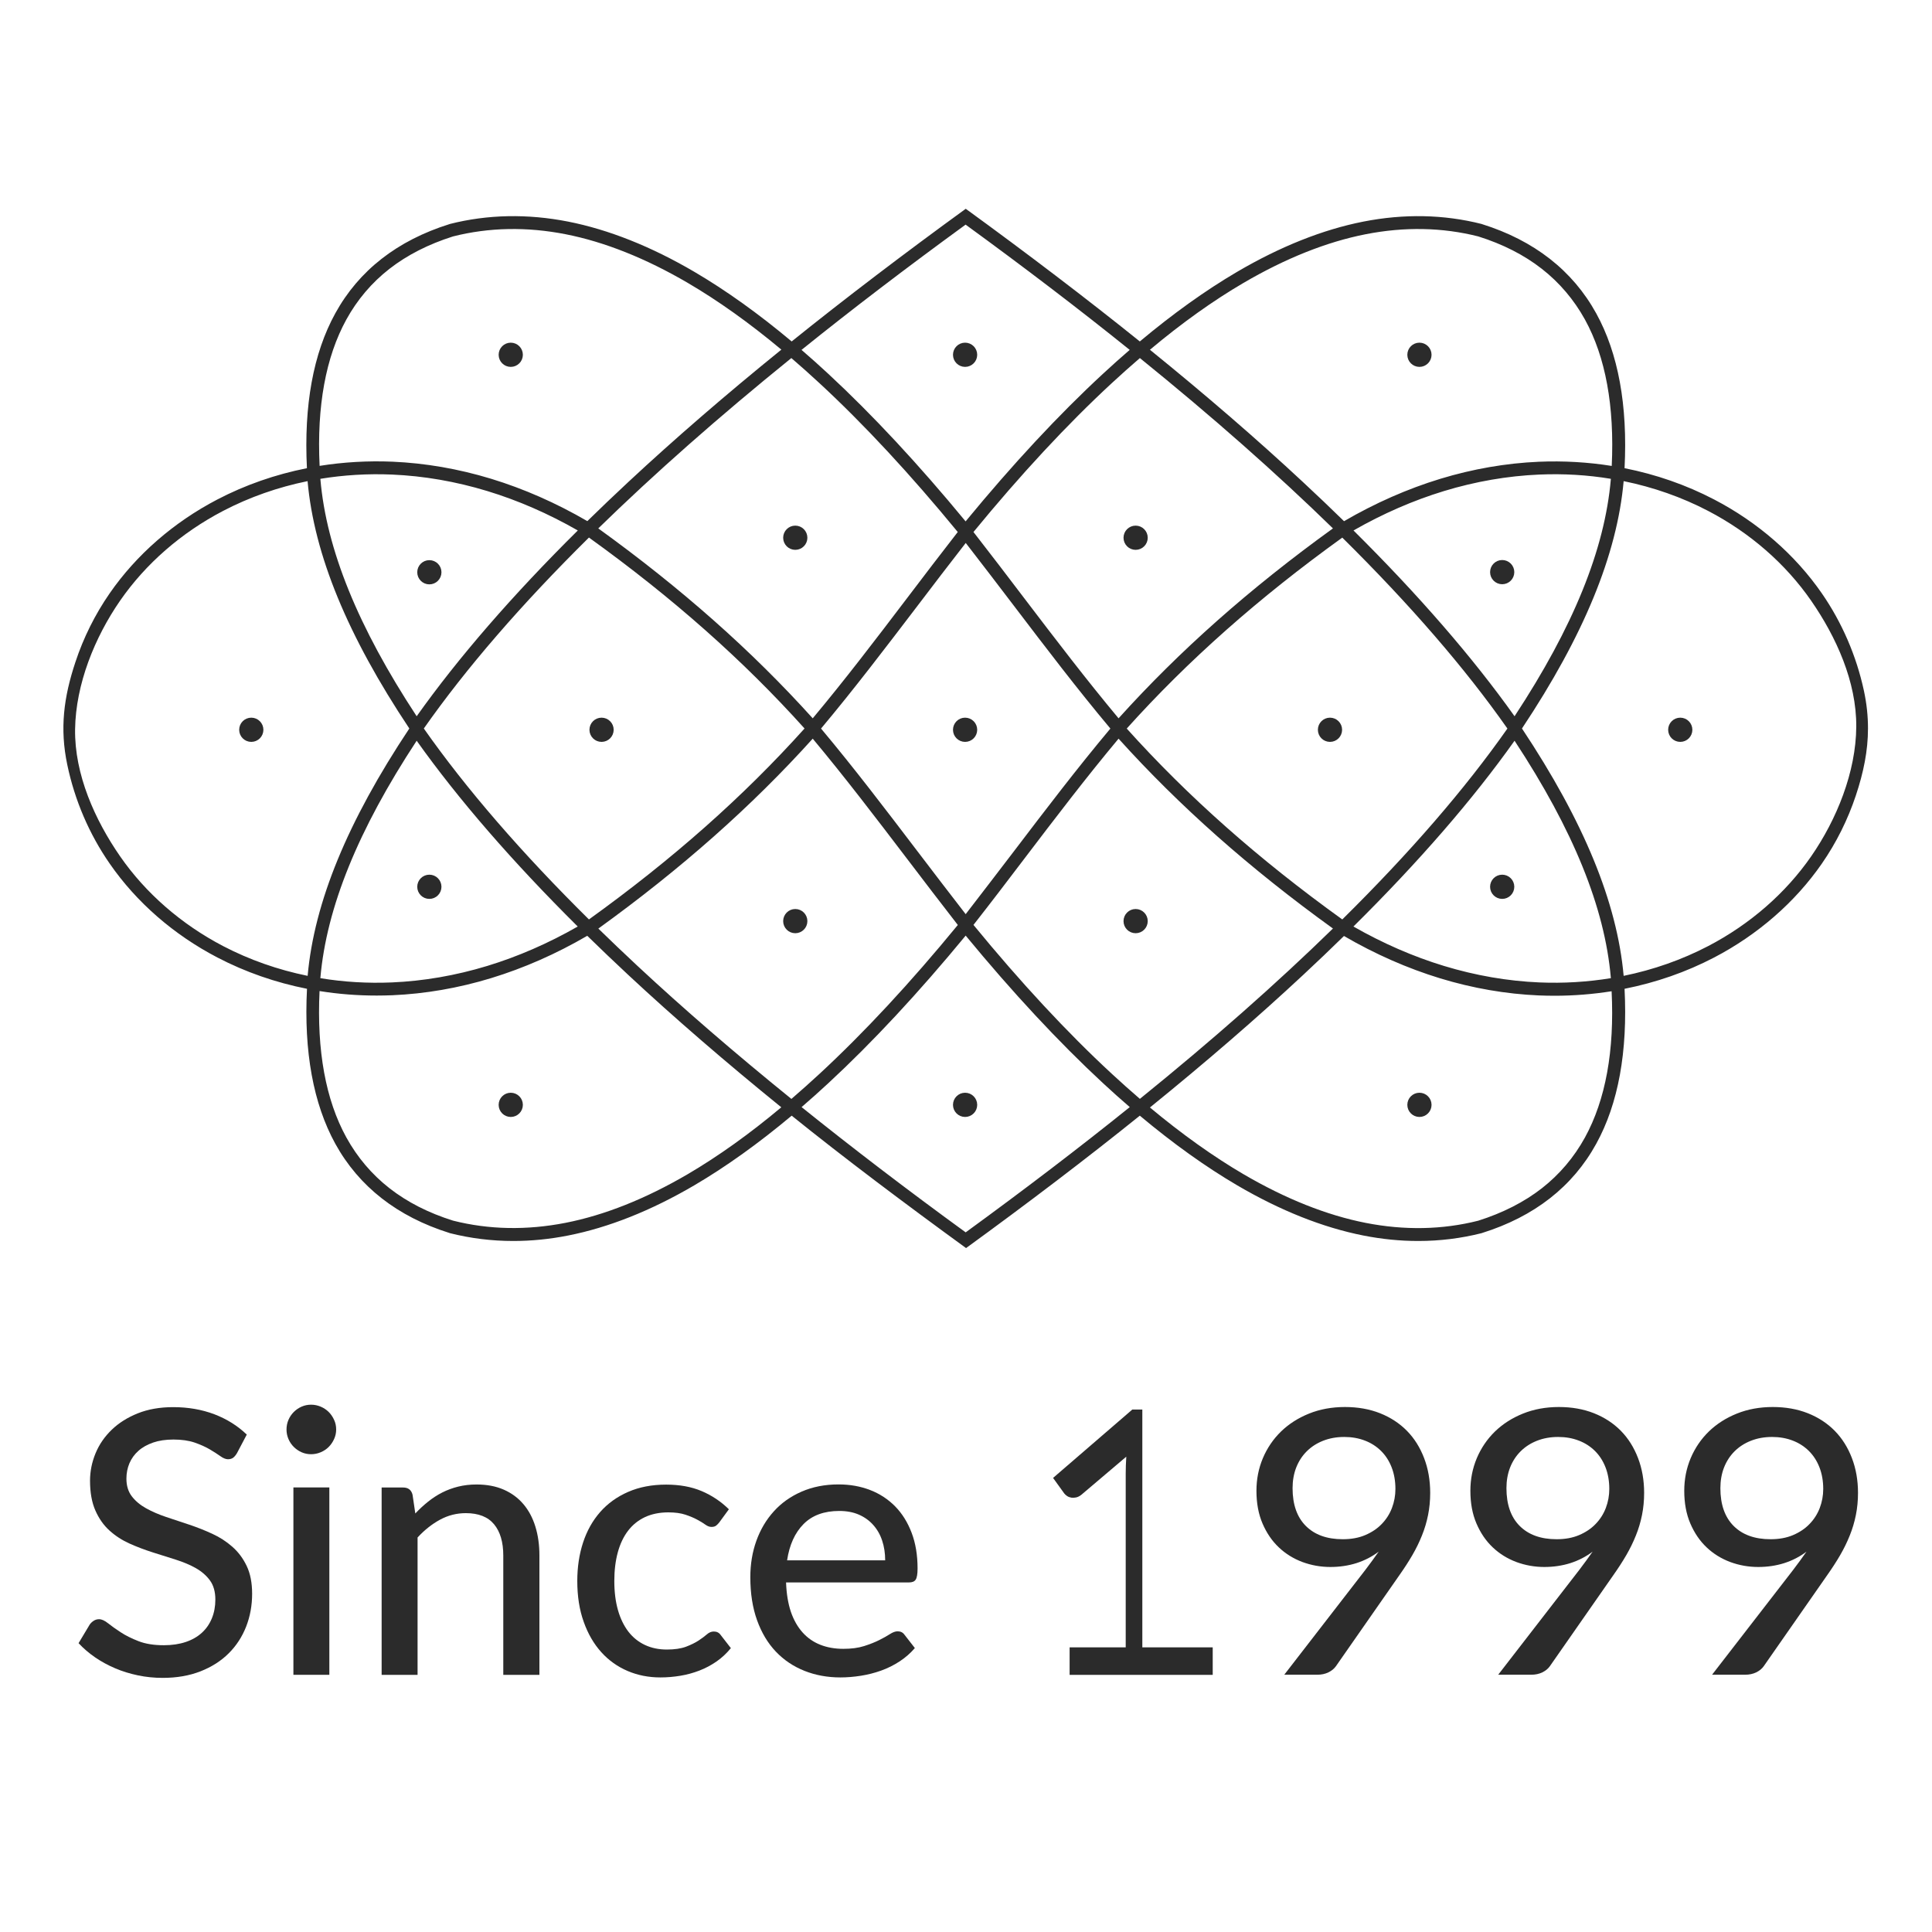
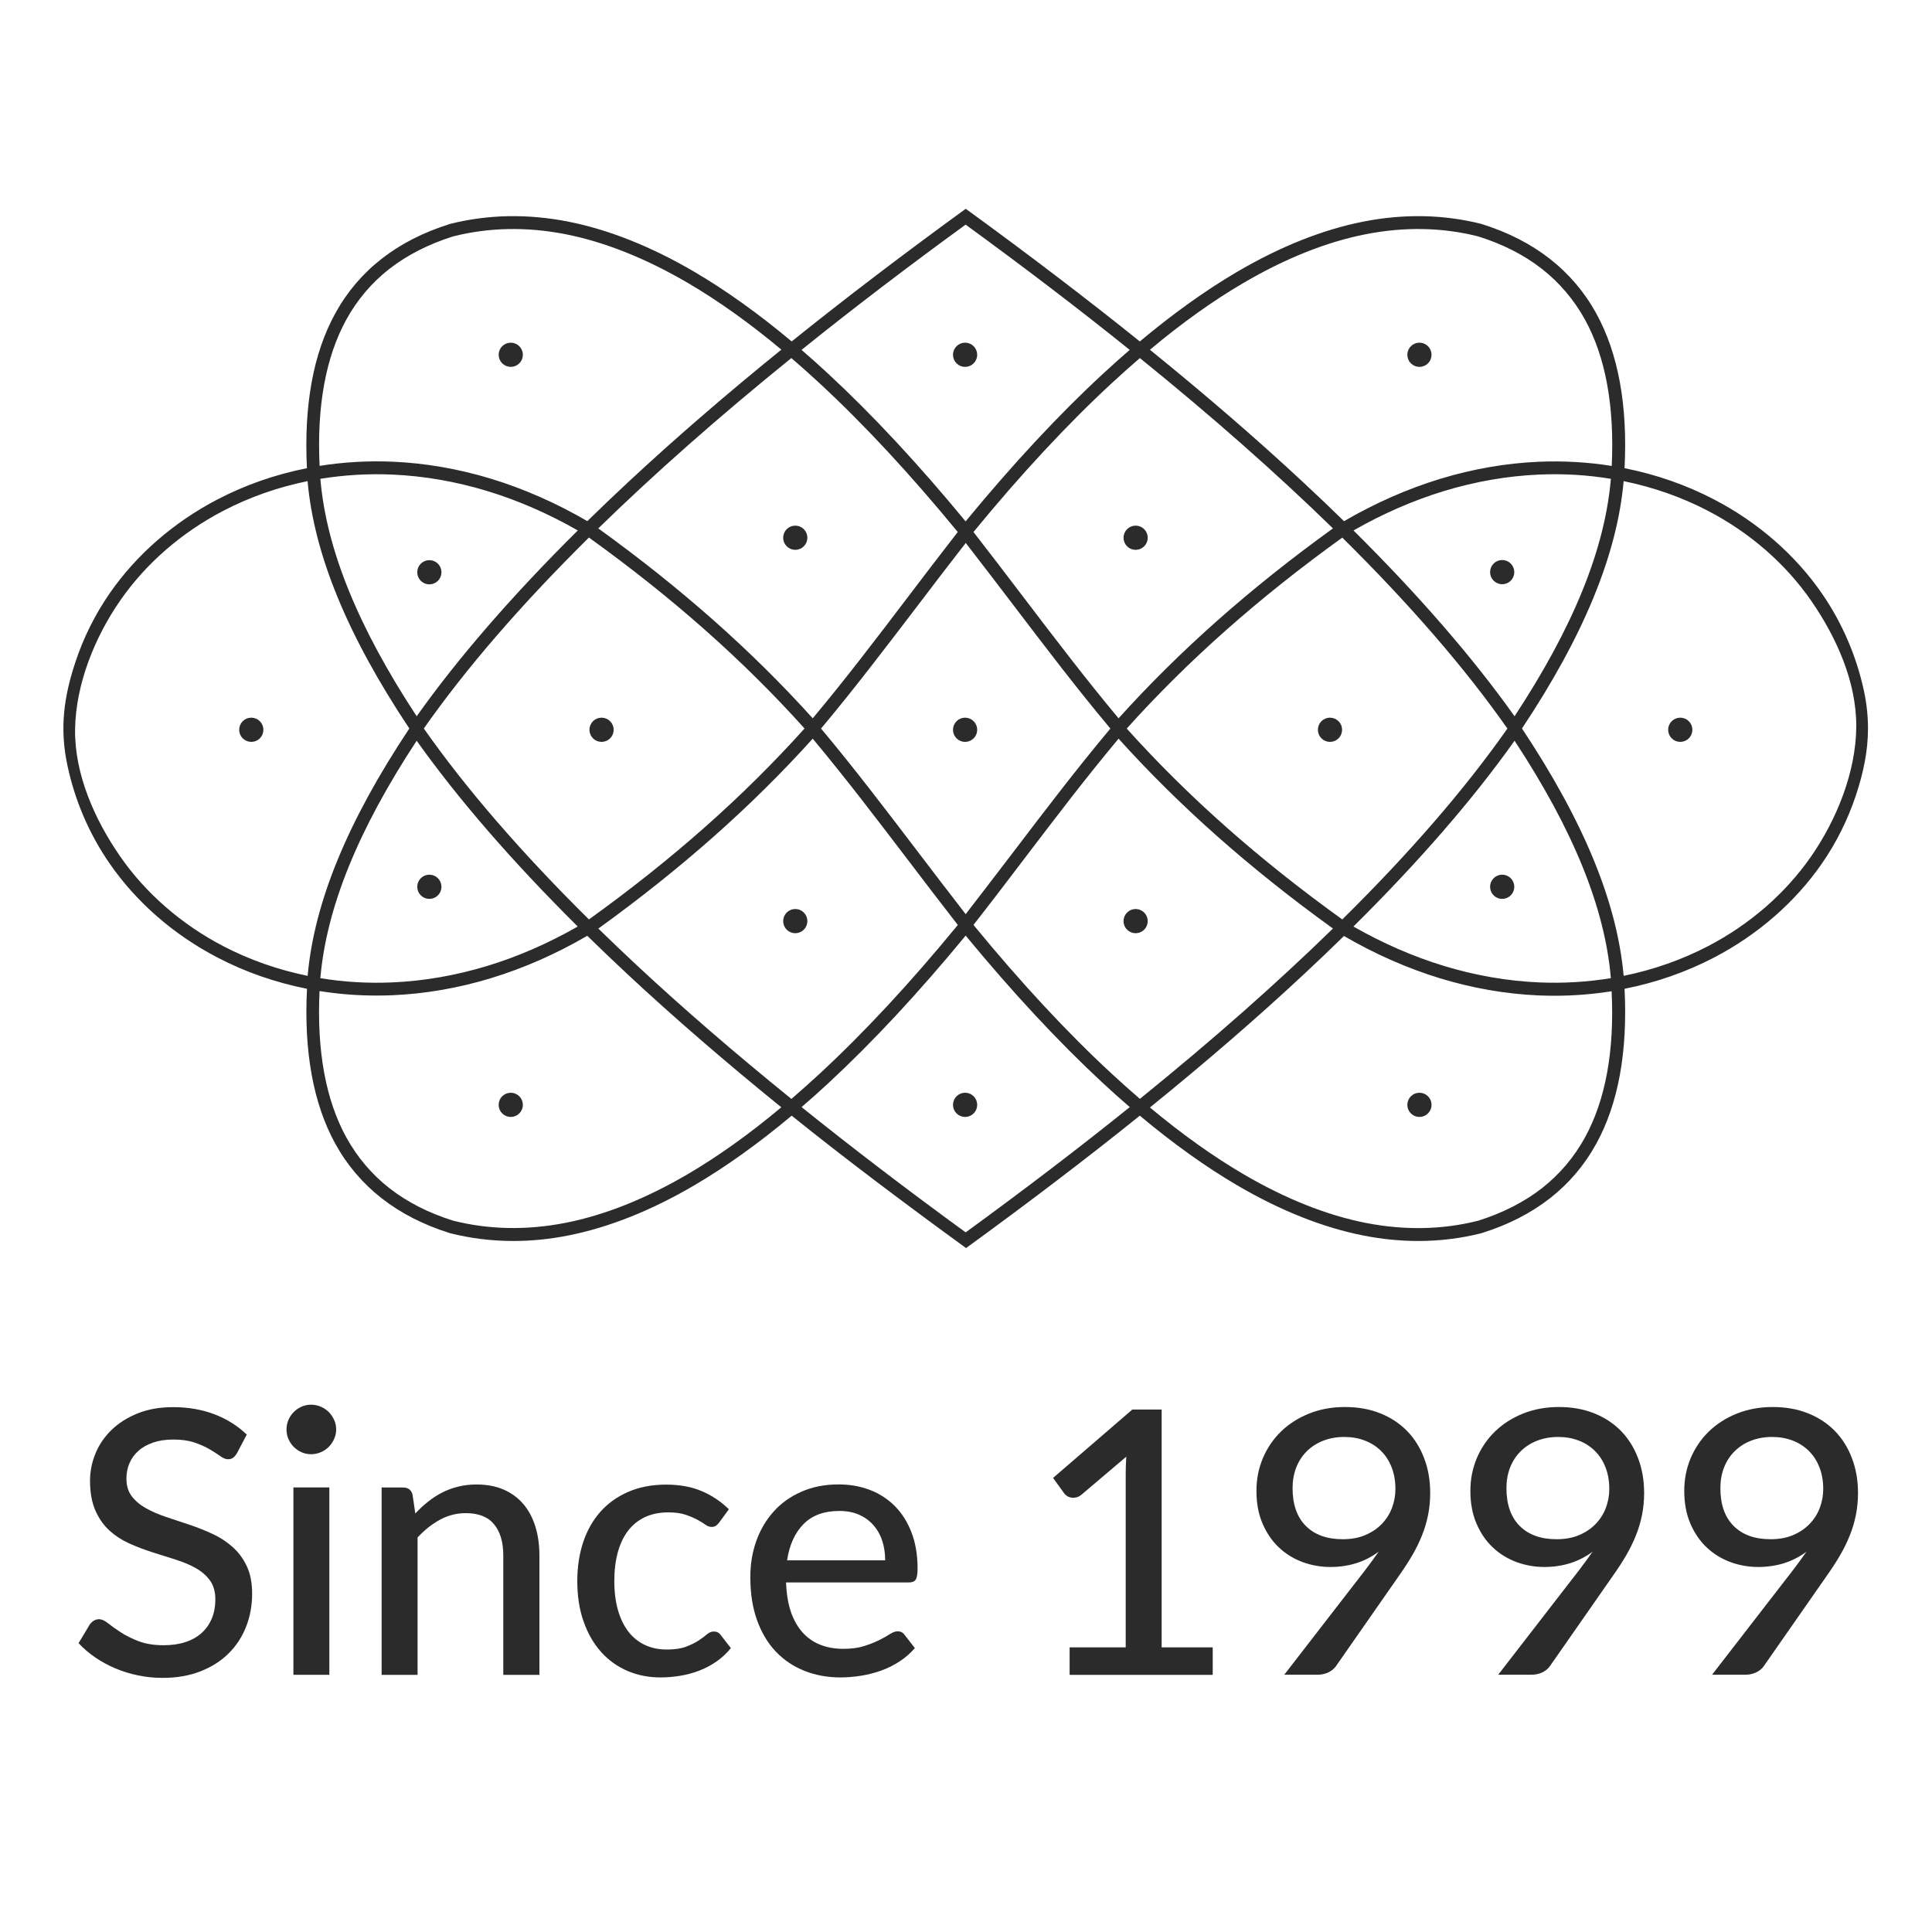
<svg xmlns="http://www.w3.org/2000/svg" version="1.1" x="0px" y="0px" viewBox="0 0 3000 3000" style="enable-background:new 0 0 3000 3000;" xml:space="preserve">
  <style type="text/css">
	.st0{fill:#2B2B2B;}
	.st1{fill:#2B2B2B;stroke:#2B2B2B;stroke-width:10;stroke-miterlimit:10;}
</style>
  <g id="Layer_1">
    <path class="st0" d="M2900.6,1131c0-19.1-2-38.5-6.4-58.8c-11.7-53.9-33.9-105.5-65.3-150.9c-41.5-60-99.4-110.4-167.2-145.7   c-43.3-22.6-90.2-38.9-139.1-48.6c5-97.5-9.8-178.4-44-240.4c-36.7-66.6-96.4-113.2-177.4-138.6l-0.5-0.2   c-58.7-14.9-120.5-16.1-183.7-3.7c-62.9,12.4-128.8,38.6-196,78c-48.9,28.7-99.5,64.9-151.1,108.1c-81.9-65.9-176-137.5-270.3-206   c-94.3,68.5-188.5,140.1-270.3,206c-51.5-43.2-102.2-79.4-151.1-108.1c-67.2-39.4-133.2-65.6-196-78c-63.2-12.4-125-11.2-183.7,3.7   l-0.5,0.2c-81.1,25.4-140.8,72-177.4,138.6c-34.2,62.1-48.9,142.9-44,240.4c-48.9,9.7-95.8,26-139.1,48.6   c-67.9,35.4-125.7,85.8-167.2,145.7c-22.7,32.8-40.7,68.9-53.2,106.8c-18.1,54.4-24.5,103.1-12.6,159.5   c11.5,54.9,33.9,107.4,65.9,153.5c41.5,60,99.4,110.4,167.2,145.7c43.3,22.6,90.2,38.9,139.1,48.6c-5,97.6,9.8,178.4,43.9,240.5   c36.7,66.6,96.4,113.3,177.4,138.7l0.5,0.2c32,8.1,64.9,12.2,98.5,12.2c28,0,56.5-2.8,85.2-8.5c62.9-12.4,128.8-38.6,196-78   c48.9-28.7,99.5-64.9,151.1-108.1c81.8,65.9,176.6,137.1,270.8,205.6c94.3-68.5,188-139.7,269.8-205.6   c51.6,43.2,102.2,79.4,151.1,108.1c67.2,39.4,133.2,65.6,196,78c28.8,5.7,57.2,8.5,85.3,8.5c33.6,0,66.5-4.1,98.5-12.2l0.5-0.2   c81.1-25.4,140.8-72,177.4-138.7c34.2-62.1,48.9-142.9,43.9-240.5c48.9-9.7,95.8-26,139.1-48.6c67.8-35.4,125.7-85.8,167.2-145.7   c22.6-32.6,40.4-68.4,52.9-106C2893.7,1199.3,2900.6,1165.8,2900.6,1131z M1930.9,439.3c65.3-38.2,129.1-63.7,189.8-75.6   c60.2-11.8,119-10.7,174.7,3.4c38,11.9,71.2,28.8,98.7,50.3c27.4,21.4,49.9,47.9,67,78.8c32.1,58.3,46,134.6,41.6,227.3   c-36.9-5.9-74.9-8.1-113.2-6.5c-50.9,2.2-102.4,11.1-153,26.5c-50.8,15.5-101.1,37.6-149.5,65.8c-20.6-20.1-41.8-40.4-63.8-60.8   c-71.3-66.4-150.7-135-237.6-205.4C1835.2,501.5,1883.9,466.8,1930.9,439.3z M2084.3,1427.7c-130.1-93.6-239.7-190.7-334.7-296.4   c95-105.7,204.6-202.8,334.7-296.5c105.1,103.9,190.8,202.9,256.4,296.5C2275.1,1224.8,2189.5,1323.8,2084.3,1427.7z    M1499.5,1419.5c-25.4-32.7-50.2-65.3-74.3-96.9c-50.7-66.6-98.6-129.6-150.3-191.3c51.6-61.6,99.5-124.6,150.2-191.1   c24.1-31.7,49-64.4,74.5-97.1c25.4,32.7,50.2,65.3,74.3,96.9c50.7,66.6,98.6,129.6,150.3,191.3c-51.6,61.6-99.6,124.6-150.2,191.1   C1549.8,1354,1524.9,1386.7,1499.5,1419.5z M658.1,1131.2c65.7-93.6,151.3-192.6,256.4-296.5c130.1,93.6,239.7,190.7,334.8,296.5   c-95,105.7-204.6,202.8-334.8,296.5C809.6,1324,723.6,1224.5,658.1,1131.2z M1736.9,1115.4c-50.4-60.4-97.5-122.2-147.3-187.6   c-25.2-33.2-51.3-67.4-78-101.7c73.4-89.5,145.6-167.2,214.6-231c14.7-13.6,29.3-26.6,43.8-39.1   c112.7,91.2,212.7,179.5,299.8,264.5C1940.7,913.7,1831.6,1010.4,1736.9,1115.4z M1409.1,928c-49.6,65.3-96.7,127.1-147.1,187.4   c-94.8-105.1-204-201.8-333-294.9c87.1-85,187.1-173.3,299.8-264.5c14.5,12.5,29.2,25.5,43.8,39.1c69,63.8,141.2,141.6,214.6,231   C1460.4,860.5,1434.3,894.8,1409.1,928z M647,1112.2C555.9,973.5,506.9,853,497.5,744.1c0-0.2,0-0.4,0-0.6   c36.2-5.9,73.5-8.2,111.2-6.6c49.2,2.1,99,10.7,148,25.6c47.7,14.5,94.9,35.1,140.5,61.2C795.7,924.3,711.8,1021,647,1112.2z    M647,1150.2c64.8,91.1,148.7,187.8,250.1,288.5c-45.6,26.1-92.9,46.7-140.5,61.2c-49,14.9-98.8,23.5-148,25.6   c-37.7,1.6-74.9-0.6-111.1-6.6c0-0.2,0-0.4,0-0.6C507,1409.4,555.9,1288.8,647,1150.2z M1262,1147   c50.4,60.4,97.5,122.2,147.3,187.6c25.2,33.1,51.3,67.4,78,101.7c-73.4,89.5-145.6,167.2-214.6,231c-14.7,13.6-29.3,26.6-43.8,39.1   c-87.7-71-167.7-140.1-239.5-207c-20.7-19.3-40.8-38.5-60.3-57.5C1058.1,1348.7,1167.2,1252.1,1262,1147z M1589.8,1334.4   c49.7-65.3,96.7-127.1,147.1-187.4c94.8,105.1,203.9,201.7,332.9,294.8c-87.1,85-187.1,173.3-299.8,264.5   c-14.5-12.5-29.1-25.5-43.8-39.1c-69-63.8-141.2-141.5-214.6-231C1538.5,1401.9,1564.6,1367.6,1589.8,1334.4z M2351.8,1150.2   c91.2,138.7,140.1,259.2,149.5,368.1c0,0.2,0,0.4,0,0.6c-36.2,5.9-73.5,8.2-111.1,6.6c-49.2-2.1-99-10.7-148-25.6   c-47.7-14.5-94.9-35.1-140.6-61.2C2203.2,1338.1,2287.1,1241.4,2351.8,1150.2z M2351.8,1112.2c-64.8-91.2-148.7-187.9-250.1-288.5   c45.6-26.1,92.9-46.7,140.5-61.2c49-14.9,98.8-23.5,148-25.6c37.7-1.6,74.9,0.6,111.1,6.6c0,0.2,0,0.4,0,0.6   C2491.9,853,2443,973.6,2351.8,1112.2z M1499.4,348.8c90.9,66.2,175.9,131,254.8,194.5c-13.8,11.9-27.7,24.3-41.6,37.2   c-68.7,63.5-140.3,140.5-213.2,229.1c-72.9-88.5-144.6-165.5-213.2-229.1c-13.9-12.9-27.8-25.3-41.6-37.2   C1323.5,479.8,1408.5,415,1499.4,348.8z M537.8,496.2c17-30.9,39.6-57.5,67-78.8c27.5-21.4,60.7-38.3,98.7-50.3   c55.7-14.1,114.5-15.2,174.7-3.4c60.6,11.9,124.5,37.4,189.8,75.6c47,27.5,95.7,62.2,145.3,103.6   c-86.9,70.4-166.3,139.1-237.6,205.5c-21.9,20.4-43.2,40.7-63.7,60.8c-48.4-28.2-98.7-50.3-149.5-65.8   c-50.6-15.4-102.1-24.3-153-26.5c-38.3-1.6-76.3,0.6-113.2,6.5C491.8,630.8,505.8,554.4,537.8,496.2z M186.5,1329.7   c-39.2-56.6-70.9-127.3-69.9-197.3c1-70,30.5-142.8,69.9-199.7c39.7-57.3,95-105.5,160-139.4c40.8-21.3,85-36.8,131.1-46.2   c10.2,114.1,61.9,239.8,158,384.1c-96,144.3-147.7,270-157.9,384.1c-46.1-9.4-90.3-24.9-131.2-46.2   C281.6,1435.2,226.2,1387,186.5,1329.7z M1068,1823.2c-65.3,38.2-129.1,63.7-189.8,75.6c-60.2,11.8-119,10.7-174.7-3.4   c-38-11.9-71.2-28.8-98.7-50.3c-27.4-21.4-49.9-47.9-67-78.9c-32.1-58.3-46-134.7-41.6-227.3c29.1,4.7,58.8,7,88.8,7   c8.1,0,16.2-0.2,24.4-0.5c50.9-2.2,102.4-11.1,153-26.5c50.8-15.5,101.1-37.6,149.5-65.8c20.6,20.1,41.8,40.4,63.7,60.8   c71.3,66.4,150.7,135,237.6,205.5C1163.7,1760.9,1115,1795.6,1068,1823.2z M1499.5,1913.6c-90.7-66-175.8-131-254.8-194.5   c13.8-11.9,27.7-24.3,41.6-37.2c68.6-63.5,140.3-140.6,213.2-229.1c72.9,88.5,144.6,165.5,213.2,229.1   c13.9,12.9,27.8,25.3,41.6,37.2C1675.4,1782.6,1590.4,1847.4,1499.5,1913.6z M2461.1,1766.3c-17,30.9-39.6,57.5-67,78.9   c-27.5,21.4-60.7,38.3-98.7,50.3c-55.7,14.1-114.5,15.2-174.7,3.4c-60.6-11.9-124.5-37.4-189.8-75.6   c-47-27.5-95.7-62.3-145.3-103.6c86.9-70.4,166.3-139.1,237.6-205.5c21.9-20.4,43.2-40.7,63.7-60.8c48.4,28.2,98.7,50.3,149.5,65.8   c50.6,15.4,102.1,24.3,153,26.5c8.1,0.3,16.3,0.5,24.3,0.5c30,0,59.7-2.4,88.8-7C2507.1,1631.6,2493.1,1708,2461.1,1766.3z    M2812.4,1329.7c-39.7,57.3-95,105.5-160,139.4c-40.9,21.3-85.1,36.8-131.2,46.2c-10.2-114.1-61.9-239.7-157.9-384.1   c96-144.3,147.7-270,157.9-384.1c46.1,9.4,90.3,24.9,131.1,46.2c65,33.9,120.3,82.1,160,139.4c39,56.3,70.5,125.8,70.1,195.5   C2882,1198.7,2852,1272.5,2812.4,1329.7z" />
    <g>
      <path class="st0" d="M368,2256.4c-1.9,3.2-3.9,5.6-6,7.2c-2.1,1.5-4.8,2.3-8,2.3c-3.4,0-7.4-1.6-11.7-4.7    c-4.4-3.1-9.9-6.7-16.5-10.6c-6.6-3.9-14.5-7.4-23.6-10.6c-9.2-3.1-20.1-4.7-32.9-4.7c-12,0-22.6,1.6-31.6,4.7    c-9.1,3.2-16.7,7.4-22.8,12.9c-6.1,5.4-10.7,11.8-13.9,19.2c-3.1,7.4-4.7,15.3-4.7,23.9c0,11.1,2.8,20.2,8.4,27.5    c5.6,7.3,13,13.5,22.2,18.6s19.6,9.6,31.2,13.5c11.6,3.8,23.6,7.8,35.8,11.9c12.2,4.1,24.1,8.8,35.8,14.2    c11.6,5.3,22,12.1,31.2,20.2c9.2,8.1,16.6,18,22.2,29.8c5.6,11.7,8.4,26.1,8.4,43.1c0,18.1-3.1,35.1-9.3,51    c-6.2,15.8-15.2,29.7-27.1,41.5c-11.8,11.8-26.4,21.1-43.7,27.9c-17.3,6.8-36.9,10.2-58.8,10.2c-13.2,0-26-1.3-38.4-3.9    c-12.4-2.6-24.2-6.2-35.2-10.9c-11.1-4.7-21.4-10.3-31.1-16.9c-9.6-6.6-18.3-14-25.9-22.2l17.5-29.2c1.7-2.3,3.8-4.2,6.2-5.7    c2.4-1.5,5.1-2.3,8.2-2.3c4,0,8.6,2.1,13.9,6.3c5.2,4.2,11.7,8.8,19.5,13.9c7.7,5.1,17,9.7,27.8,13.9c10.8,4.2,23.9,6.3,39.4,6.3    c12.6,0,23.9-1.7,33.8-5c9.9-3.3,18.3-8.1,25.1-14.3c6.8-6.2,12-13.7,15.6-22.5c3.6-8.8,5.4-18.5,5.4-29.2c0-12-2.8-21.9-8.3-29.5    c-5.5-7.6-12.9-14-22-19.2c-9.2-5.2-19.6-9.5-31.2-13.2c-11.6-3.6-23.6-7.4-35.8-11.3c-12.2-3.9-24.2-8.4-35.8-13.6    c-11.6-5.2-22-11.9-31.2-20.2c-9.2-8.3-16.5-18.7-22-31.2c-5.5-12.5-8.3-27.9-8.3-46.2c0-14.7,2.9-28.9,8.6-42.7    s14.1-25.9,25.1-36.5c11-10.6,24.5-19.1,40.5-25.5c16-6.4,34.4-9.6,55-9.6c23.1,0,44.3,3.7,63.7,11c19.4,7.4,36.2,17.9,50.5,31.6    L368,2256.4z" />
      <path class="st0" d="M522,2219.8c0,5.2-1.1,10.1-3.2,14.7c-2.1,4.7-4.9,8.8-8.4,12.3c-3.5,3.5-7.7,6.3-12.5,8.3    c-4.8,2-9.7,3-14.9,3s-10-1-14.6-3c-4.6-2-8.6-4.8-12.2-8.3c-3.5-3.5-6.3-7.6-8.3-12.3c-2-4.7-3-9.6-3-14.7c0-5.3,1-10.4,3-15    c2-4.7,4.8-8.8,8.3-12.3c3.5-3.5,7.6-6.3,12.2-8.3c4.6-2,9.4-3,14.6-3s10.1,1,14.9,3c4.8,2,8.9,4.8,12.5,8.3    c3.5,3.5,6.3,7.6,8.4,12.3C521,2209.4,522,2214.4,522,2219.8z M511.4,2309.7v290.9h-55.8v-290.9H511.4z" />
      <path class="st0" d="M644.9,2350.1c6.3-6.7,12.9-12.8,19.8-18.3c6.9-5.5,14.2-10.3,21.9-14.2c7.7-3.9,16-7,24.9-9.2    c8.9-2.2,18.4-3.3,28.5-3.3c16,0,30.1,2.7,42.2,8c12.1,5.3,22.3,12.8,30.5,22.5c8.2,9.6,14.4,21.2,18.6,34.8    c4.2,13.6,6.3,28.5,6.3,45v185.3h-56.1v-185.3c0-20.8-4.8-37-14.3-48.5c-9.5-11.5-24.2-17.3-43.8-17.3c-14.3,0-27.7,3.4-40.2,10.2    c-12.5,6.8-24.1,16-34.8,27.6v213.3h-55.8v-290.9H626c7.8,0,12.7,3.7,14.6,11.2L644.9,2350.1z" />
      <path class="st0" d="M1116.8,2364.1c-1.7,2.1-3.4,3.8-5,5c-1.6,1.2-4,1.9-7,1.9c-3.1,0-6.3-1.2-9.6-3.6c-3.3-2.4-7.5-5-12.6-7.7    c-5.1-2.8-11.2-5.3-18.3-7.7c-7.2-2.4-16-3.6-26.5-3.6c-13.7,0-25.9,2.5-36.4,7.4c-10.5,5-19.2,12-26.2,21.2    c-7,9.2-12.3,20.3-15.9,33.5c-3.6,13.2-5.4,28-5.4,44.4c0,17,1.9,32.1,5.7,45.4c3.8,13.3,9.3,24.4,16.3,33.5    c7.1,9.1,15.7,15.9,25.8,20.6c10.1,4.7,21.4,7,33.8,7c12,0,22-1.5,29.8-4.4c7.8-3,14.3-6.2,19.5-9.6c5.2-3.4,9.4-6.6,12.9-9.6    c3.4-3,7-4.4,10.6-4.4c4.6,0,8.1,1.7,10.6,5.2l16,20.6c-6.7,8.2-14.2,15.2-22.5,20.9c-8.3,5.7-17.1,10.4-26.5,14    c-9.4,3.6-19.1,6.3-29.4,8c-10.2,1.7-20.6,2.6-31.1,2.6c-18.1,0-35.1-3.3-50.8-10c-15.7-6.7-29.4-16.4-40.9-29.2    c-11.6-12.8-20.7-28.5-27.3-47.1c-6.7-18.6-10-39.8-10-63.4c0-21.6,3-41.5,9-59.8c6-18.3,14.9-34.1,26.6-47.4    c11.7-13.3,26.2-23.7,43.4-31.2c17.2-7.5,36.8-11.3,59-11.3c20.8,0,39.1,3.3,55,10c15.8,6.7,30,16.1,42.4,28.3L1116.8,2364.1z" />
      <path class="st0" d="M1420.6,2559.1c-6.9,8-14.8,14.9-23.8,20.8c-9,5.8-18.5,10.6-28.6,14.2c-10.1,3.6-20.6,6.3-31.4,8    c-10.8,1.7-21.4,2.6-31.9,2.6c-20,0-38.6-3.4-55.7-10.2c-17.1-6.8-31.9-16.7-44.4-29.8c-12.5-13.1-22.2-29.3-29.2-48.7    c-7-19.4-10.5-41.7-10.5-66.9c0-20.2,3.1-39.1,9.4-56.6c6.3-17.5,15.3-32.7,27.1-45.7c11.7-13,26.1-23.2,43.1-30.6    c17-7.4,36.1-11.2,57.3-11.2c17.8,0,34.1,2.9,49.1,8.7c15,5.8,27.9,14.3,38.8,25.3c10.9,11.1,19.4,24.7,25.6,40.9    c6.2,16.2,9.3,34.7,9.3,55.6c0,8.6-1,14.4-2.9,17.3c-1.9,3-5.4,4.4-10.6,4.4h-190.7c0.6,17.4,3.1,32.5,7.4,45.4    c4.4,12.9,10.5,23.6,18.2,32.2c7.7,8.6,16.9,15,27.6,19.2c10.7,4.2,22.6,6.3,35.8,6.3c12.4,0,23.1-1.4,32.2-4.3    c9.1-2.9,16.9-6,23.5-9.3c6.6-3.3,12.1-6.4,16.6-9.3c4.5-2.9,8.4-4.3,11.9-4.3c4.6,0,8.1,1.7,10.6,5.2L1420.6,2559.1z     M1374.5,2422.8c0-11.1-1.6-21.3-4.7-30.6c-3.1-9.4-7.8-17.5-13.9-24.3c-6.1-6.9-13.6-12.2-22.3-16c-8.8-3.8-18.9-5.7-30.4-5.7    c-23.5,0-42,6.8-55.4,20.3c-13.5,13.6-22,32.4-25.6,56.4H1374.5z" />
-       <path class="st0" d="M1883.1,2558v42.7h-222.2V2558h87.1v-269.5c0-8.6,0.3-17.5,0.9-26.6l-69.9,59.3c-2.7,2.1-5.3,3.4-8,4    c-2.7,0.6-5.2,0.7-7.6,0.3c-2.4-0.4-4.5-1.2-6.3-2.4c-1.8-1.2-3.3-2.5-4.4-3.9l-17.5-24.3l123.1-106.2h15.5V2558H1883.1z" />
+       <path class="st0" d="M1883.1,2558v42.7h-222.2V2558h87.1v-269.5c0-8.6,0.3-17.5,0.9-26.6l-69.9,59.3c-2.7,2.1-5.3,3.4-8,4    c-2.7,0.6-5.2,0.7-7.6,0.3c-2.4-0.4-4.5-1.2-6.3-2.4c-1.8-1.2-3.3-2.5-4.4-3.9l-17.5-24.3l123.1-106.2h45.5V2558H1883.1z" />
      <path class="st0" d="M2119.9,2438c7.4-9.7,14.4-19.3,20.9-28.6c-10.3,7.8-21.8,13.7-34.5,17.8c-12.7,4-26.2,6-40.5,6    c-15.1,0-29.5-2.6-43.4-7.7c-13.8-5.2-26.1-12.7-36.7-22.8c-10.6-10-19-22.4-25.3-37.1c-6.3-14.7-9.4-31.6-9.4-50.7    c0-17.9,3.3-34.8,10-50.7c6.7-15.8,16.1-29.6,28.2-41.4c12.1-11.7,26.6-21,43.5-27.8c16.9-6.8,35.5-10.2,55.7-10.2    c20,0,38.2,3.2,54.6,9.7c16.3,6.5,30.2,15.6,41.7,27.3s20.3,25.8,26.6,42.2c6.3,16.4,9.5,34.5,9.5,54.1c0,12-1.1,23.5-3.3,34.4    c-2.2,10.9-5.3,21.5-9.5,31.8c-4.1,10.3-9.1,20.5-14.9,30.5c-5.8,10-12.5,20.3-19.9,30.8l-98.8,141.7c-2.7,3.8-6.5,7-11.6,9.5    c-5.1,2.5-10.8,3.7-17.3,3.7h-51.3L2119.9,2438z M2007.1,2310.8c0,25.4,6.9,45,20.6,58.7s32.8,20.6,57.3,20.6    c13.2,0,24.8-2.1,34.9-6.4c10.1-4.3,18.7-10,25.6-17.2c7-7.2,12.3-15.5,15.9-24.9c3.6-9.5,5.4-19.3,5.4-29.6    c0-12.4-2-23.6-5.9-33.6c-3.9-10-9.4-18.5-16.5-25.5c-7.1-7-15.4-12.3-25.1-16c-9.6-3.7-20.3-5.6-31.9-5.6c-12,0-23,2-32.9,5.9    c-9.9,3.9-18.4,9.4-25.5,16.5c-7.1,7.1-12.5,15.5-16.3,25.2C2009,2288.5,2007.1,2299.2,2007.1,2310.8z" />
      <path class="st0" d="M2452.1,2438c7.4-9.7,14.4-19.3,20.9-28.6c-10.3,7.8-21.8,13.7-34.5,17.8c-12.7,4-26.2,6-40.5,6    c-15.1,0-29.5-2.6-43.4-7.7c-13.8-5.2-26.1-12.7-36.7-22.8c-10.6-10-19-22.4-25.3-37.1c-6.3-14.7-9.4-31.6-9.4-50.7    c0-17.9,3.3-34.8,10-50.7c6.7-15.8,16.1-29.6,28.2-41.4c12.1-11.7,26.6-21,43.5-27.8c16.9-6.8,35.5-10.2,55.7-10.2    c20,0,38.2,3.2,54.6,9.7c16.3,6.5,30.2,15.6,41.7,27.3s20.3,25.8,26.6,42.2c6.3,16.4,9.5,34.5,9.5,54.1c0,12-1.1,23.5-3.3,34.4    c-2.2,10.9-5.3,21.5-9.5,31.8c-4.1,10.3-9.1,20.5-14.9,30.5c-5.8,10-12.5,20.3-19.9,30.8l-98.8,141.7c-2.7,3.8-6.5,7-11.6,9.5    c-5.1,2.5-10.8,3.7-17.3,3.7h-51.3L2452.1,2438z M2339.2,2310.8c0,25.4,6.9,45,20.6,58.7s32.8,20.6,57.3,20.6    c13.2,0,24.8-2.1,34.9-6.4c10.1-4.3,18.7-10,25.6-17.2c7-7.2,12.3-15.5,15.9-24.9c3.6-9.5,5.4-19.3,5.4-29.6    c0-12.4-2-23.6-5.9-33.6c-3.9-10-9.4-18.5-16.5-25.5c-7.1-7-15.4-12.3-25.1-16c-9.6-3.7-20.3-5.6-31.9-5.6c-12,0-23,2-32.9,5.9    c-9.9,3.9-18.4,9.4-25.5,16.5c-7.1,7.1-12.5,15.5-16.3,25.2C2341.1,2288.5,2339.2,2299.2,2339.2,2310.8z" />
      <path class="st0" d="M2784.2,2438c7.4-9.7,14.4-19.3,20.9-28.6c-10.3,7.8-21.8,13.7-34.5,17.8c-12.7,4-26.2,6-40.5,6    c-15.1,0-29.5-2.6-43.4-7.7c-13.8-5.2-26.1-12.7-36.7-22.8c-10.6-10-19-22.4-25.3-37.1c-6.3-14.7-9.4-31.6-9.4-50.7    c0-17.9,3.3-34.8,10-50.7c6.7-15.8,16.1-29.6,28.2-41.4c12.1-11.7,26.6-21,43.5-27.8c16.9-6.8,35.5-10.2,55.7-10.2    c20,0,38.2,3.2,54.6,9.7c16.3,6.5,30.2,15.6,41.7,27.3s20.3,25.8,26.6,42.2c6.3,16.4,9.5,34.5,9.5,54.1c0,12-1.1,23.5-3.3,34.4    c-2.2,10.9-5.3,21.5-9.5,31.8c-4.1,10.3-9.1,20.5-14.9,30.5c-5.8,10-12.5,20.3-19.9,30.8l-98.8,141.7c-2.7,3.8-6.5,7-11.6,9.5    c-5.1,2.5-10.8,3.7-17.3,3.7h-51.3L2784.2,2438z M2671.4,2310.8c0,25.4,6.9,45,20.6,58.7s32.8,20.6,57.3,20.6    c13.2,0,24.8-2.1,34.9-6.4c10.1-4.3,18.7-10,25.6-17.2c7-7.2,12.3-15.5,15.9-24.9c3.6-9.5,5.4-19.3,5.4-29.6    c0-12.4-2-23.6-5.9-33.6c-3.9-10-9.4-18.5-16.5-25.5c-7.1-7-15.4-12.3-25.1-16c-9.6-3.7-20.3-5.6-31.9-5.6c-12,0-23,2-32.9,5.9    c-9.9,3.9-18.4,9.4-25.5,16.5c-7.1,7.1-12.5,15.5-16.3,25.2C2673.3,2288.5,2671.4,2299.2,2671.4,2310.8z" />
    </g>
  </g>
  <g id="Layer_2">
    <g>
      <circle class="st1" cx="793.1" cy="550.9" r="13.8" />
      <circle class="st1" cx="666.7" cy="888.6" r="13.8" />
      <circle class="st1" cx="666.7" cy="1377" r="13.8" />
      <circle class="st1" cx="2332.6" cy="1377" r="13.8" />
      <circle class="st1" cx="2609.1" cy="1133.2" r="13.8" />
      <circle class="st1" cx="2065.2" cy="1133.2" r="13.8" />
      <circle class="st1" cx="1498.6" cy="1133.2" r="13.8" />
      <circle class="st1" cx="934.1" cy="1133.2" r="13.8" />
      <circle class="st1" cx="1234.9" cy="835" r="13.8" />
      <circle class="st1" cx="1234.9" cy="1430.3" r="13.8" />
      <circle class="st1" cx="1763.4" cy="835" r="13.8" />
      <circle class="st1" cx="1763.4" cy="1430.3" r="13.8" />
      <circle class="st1" cx="390.2" cy="1133.2" r="13.8" />
      <circle class="st1" cx="2332.6" cy="888.4" r="13.8" />
      <circle class="st1" cx="1498.6" cy="550.9" r="13.8" />
      <circle class="st1" cx="2204.1" cy="550.9" r="13.8" />
      <circle class="st1" cx="793.1" cy="1715.6" r="13.8" />
      <circle class="st1" cx="1498.6" cy="1715.6" r="13.8" />
      <circle class="st1" cx="2204.1" cy="1715.6" r="13.8" />
    </g>
  </g>
</svg>
